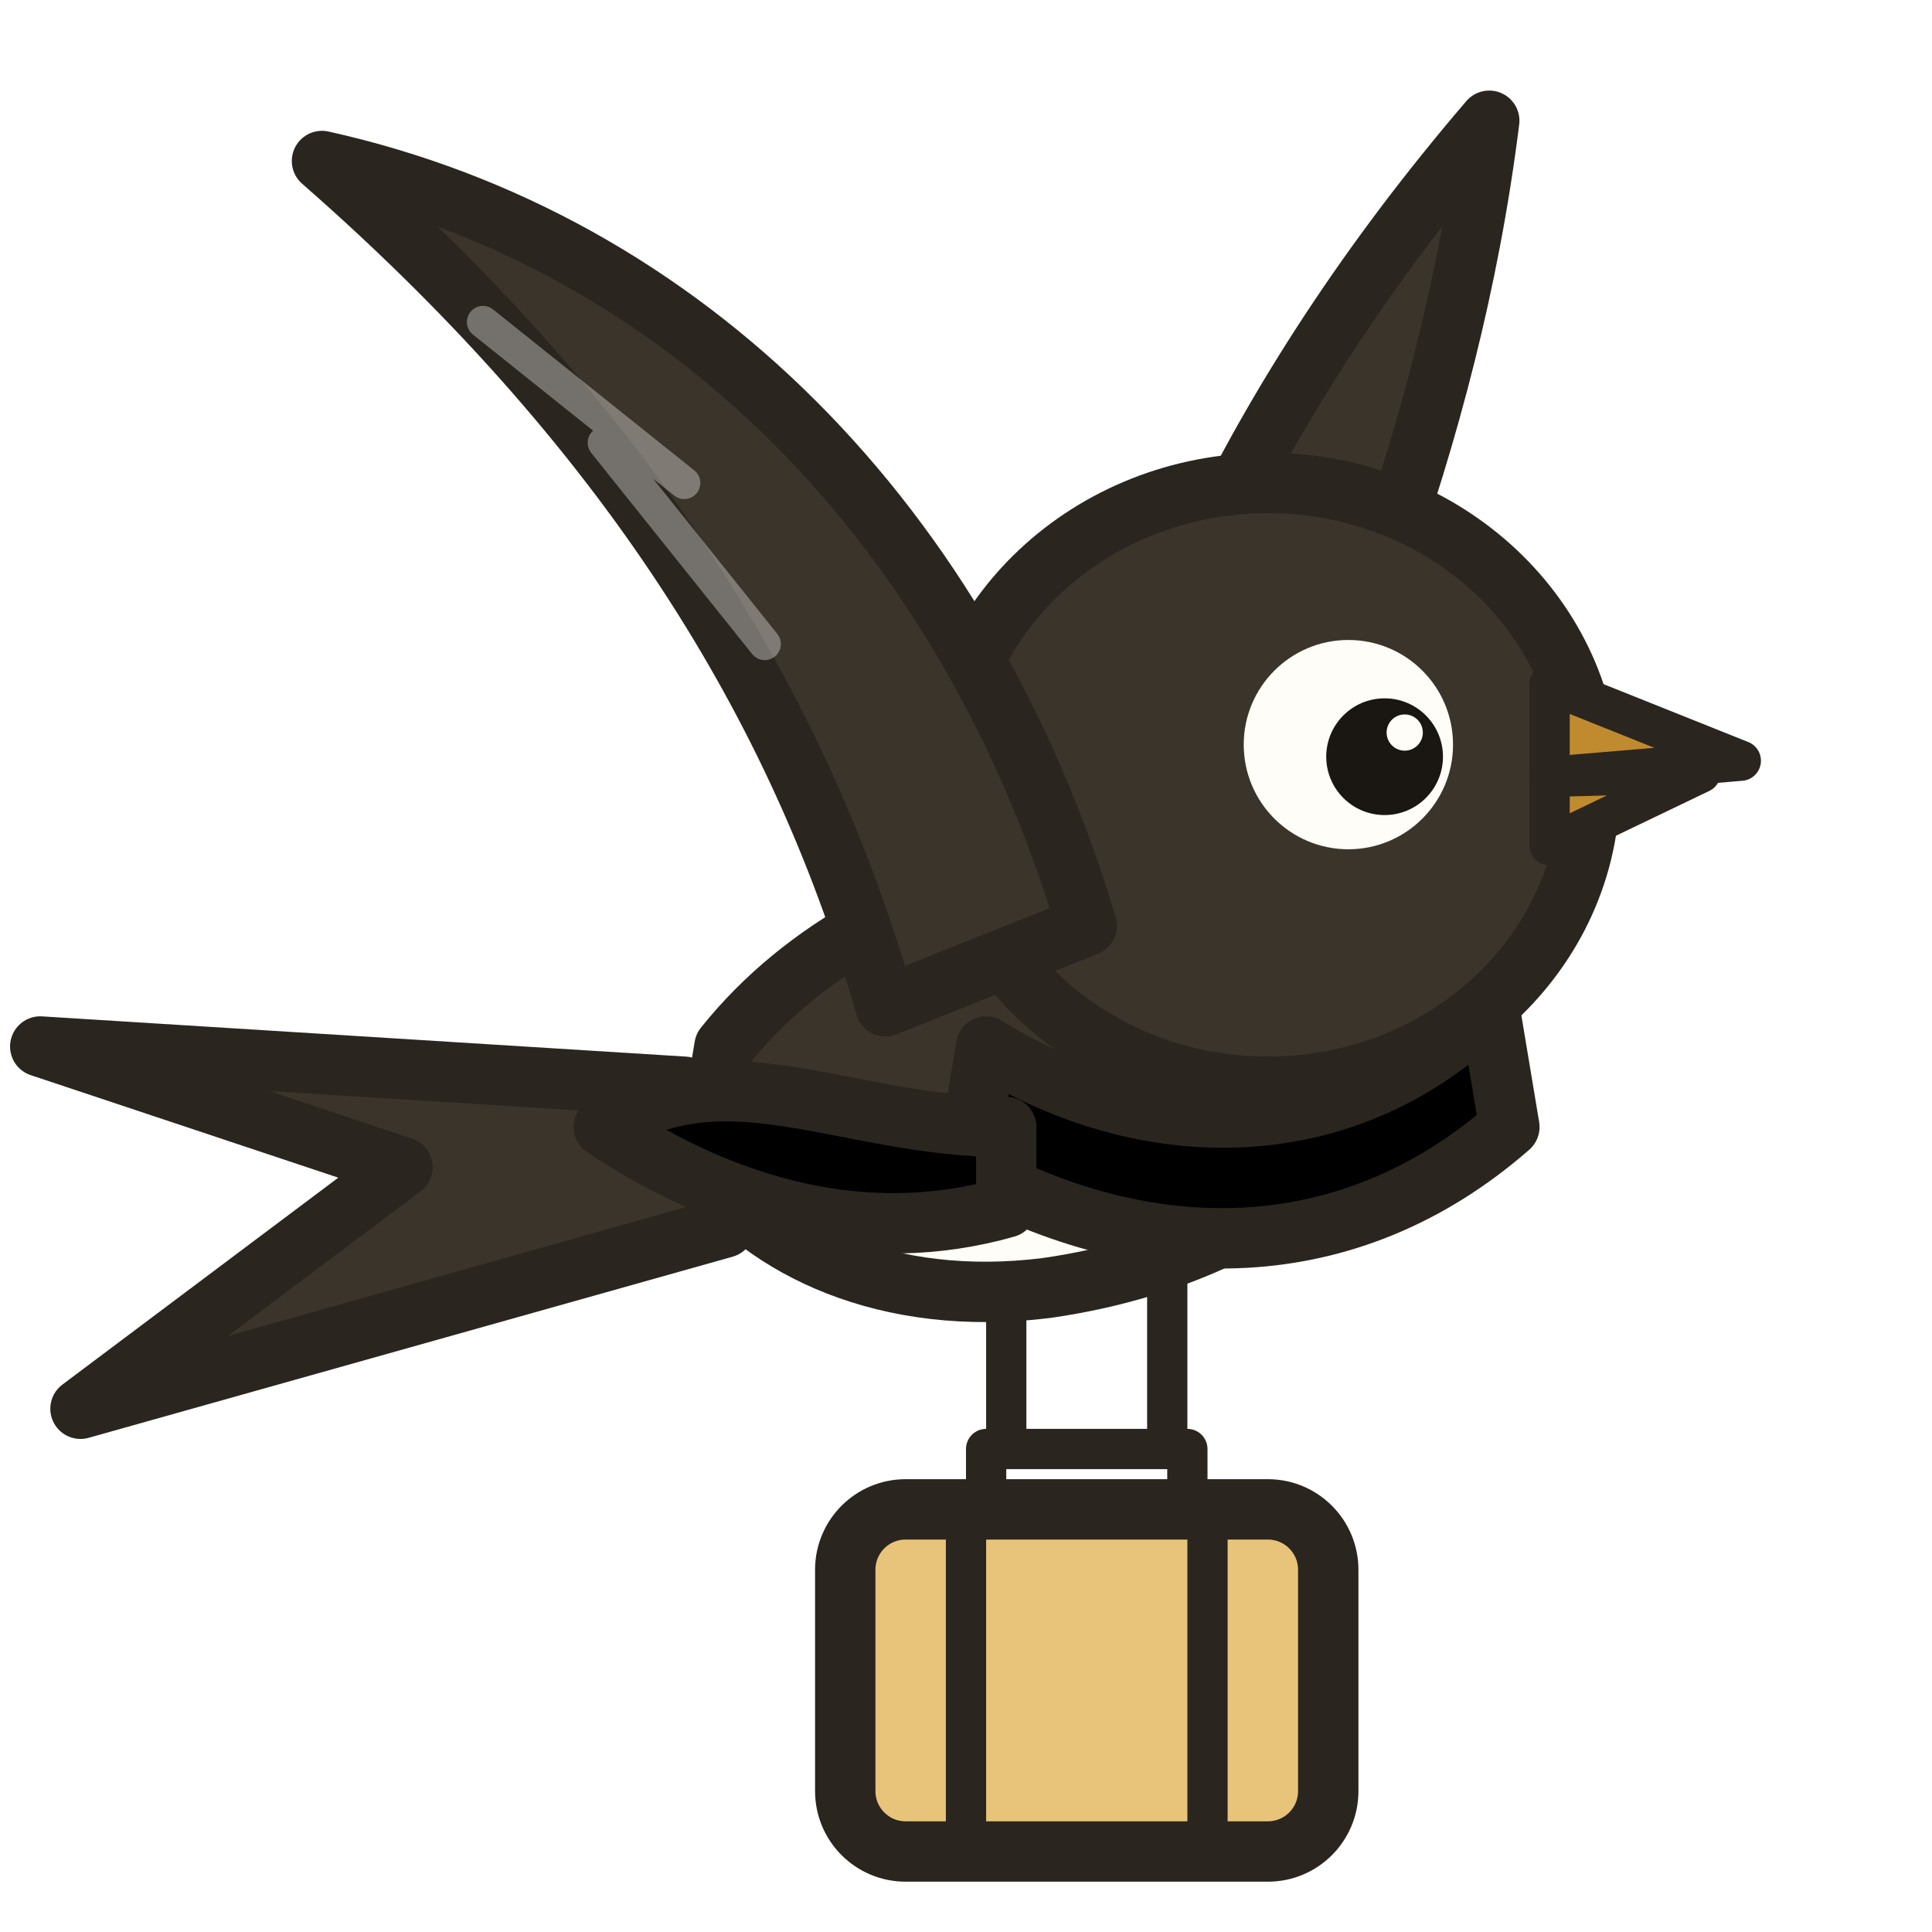
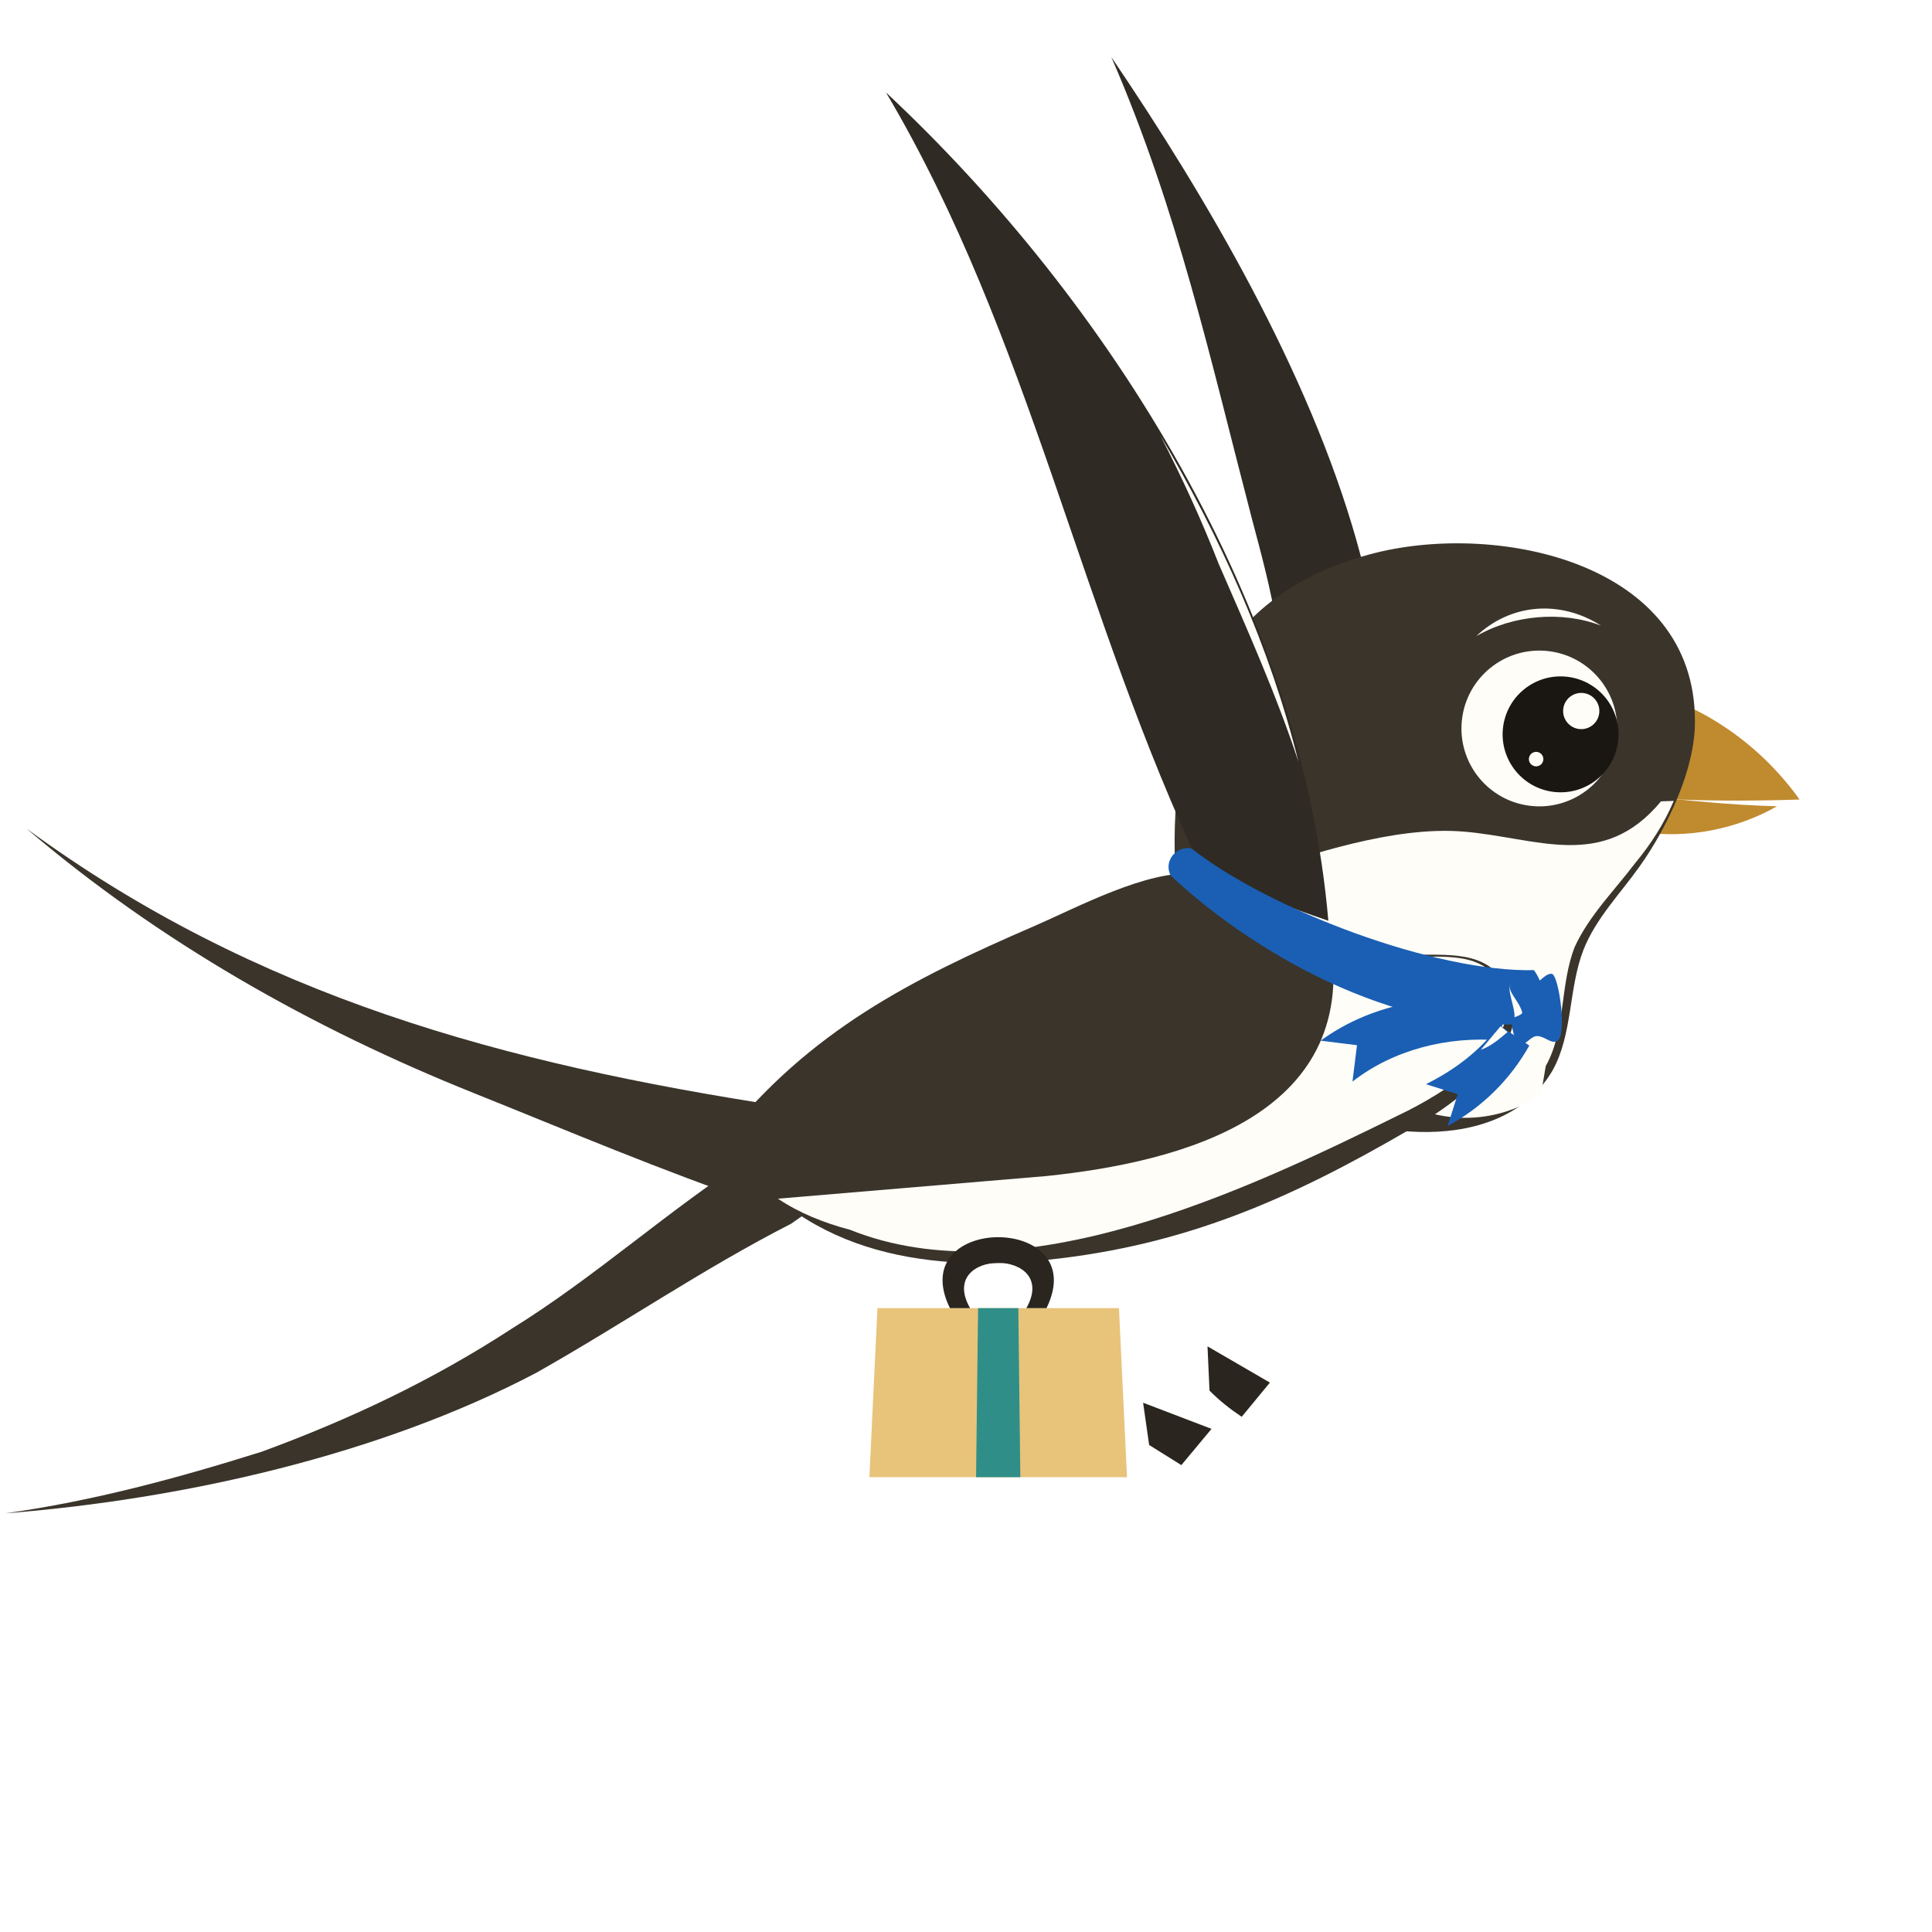
- <svg xmlns="http://www.w3.org/2000/svg" viewBox="0 0 96 96" class="plumio plumio--depart plumio--en-vol" fill="none" stroke="#2a251f" stroke-width="3" stroke-linecap="round" stroke-linejoin="round" aria-hidden="true" focusable="false">
+ <svg xmlns="http://www.w3.org/2000/svg" viewBox="0 0 96 96" class="plumio plumio--depart plumio--en-vol" color="#1a5fb4" aria-hidden="true">
  <g class="plumio-pas">
    <g class="plumio-pose">
-       <g class="plumio-souffle">
-         <g class="plumio-aile-arriere">
-           <path class="p-dos" fill="#3a342b" d="M54 46C56 34 62 20 74 6C72 22 66 36 60 48Z" />
+       <g transform="matrix(0.7092 0.5541 -0.5541 0.7092 45.9027 -20.3202)">
+         <g class="plumio-pattes p-trait" fill="#2a251f">
+           <g class="plumio-patte-arriere">
+             <path d="M54.5 67l5.2-.9-2.7 2.3c1-.2 2.1-.4 3.1-.7l-4.8 1.8z" />
+           </g>
+           <g class="plumio-patte-avant" />
        </g>
-         <g class="plumio-queue">
-           <path class="p-dos" fill="#3a342b" d="M34 54L2 52L20 58L4 70L36 61Z" />
-         </g>
-         <g class="plumio-corps">
-           <path class="p-plein p-dos" fill="#3a342b" stroke="none" d="M36 52C44 42 60 40 70 44C74 52 66 62 52 64C44 65 38 62 35 58Z" />
-           <path class="p-plein p-ventre" fill="#fffdf8" stroke="none" d="M35 58C38 62 44 65 52 64C66 62 74 52 70 44C64 52 50 58 35 58Z" />
-           <path class="p-vide" fill="none" d="M36 52C44 42 60 40 70 44C74 52 66 62 52 64C44 65 38 62 35 58Z" />
-         </g>
-         <g transform="translate(6 12)">
-           <g class="plumio-tete">
-             <g class="plumio-tete-regard">
-               <g class="plumio-tete-pose">
-                 <ellipse class="p-dos" fill="#3a342b" cx="57" cy="27" rx="16" ry="15" />
-                 <g class="plumio-oeil">
-                   <circle class="p-plein p-ventre" fill="#fffdf8" stroke="none" cx="61" cy="25" r="5.2" />
-                   <g class="plumio-pupille">
-                     <circle class="p-plein p-vis" fill="#1a1713" stroke="none" cx="62.8" cy="25.6" r="2.9" />
-                     <circle class="p-plein p-ventre" fill="#fffdf8" stroke="none" cx="63.8" cy="24.4" r=".9" />
+         <g class="plumio-buste">
+           <g class="plumio-souffle p-dos" fill="#3a342b">
+             <g class="plumio-aile-arriere p-aile" fill="#2f2a23">
+               <path d="M62.5 42.7c-.6 1-1.7 1.7-2.9 1.7-3-.1-4-3.7-5.3-6.5-1.8-3.7-5.2-6.2-8.5-8.7-7.2-5.5-13.7-10.9-21.8-15.3 9 2.9 19.3 7 27.1 12.7 3.4 2.5 14.3 11.1 11.4 16.1z" />
+             </g>
+             <g class="plumio-queue">
+               <g class="plumio-queue-vie">
+                 <g transform="rotate(-30 46 75.5)">
+                   <g class="plumio-filet-haut">
+                     <g transform="rotate(18 46.2 74)">
+                       <path d="M52.2 70.5l.8 3.4c-1.6.7-3.3 1.6-5 2.2-5.5.7-11.3 1-16.8 1.4-9.6.7-19.3.1-28.6-2.3 15.5 2.8 29.4.1 44.2-4.5 1.8-.2 3.6-.1 5.4-.2z" />
+                     </g>
                  </g>
-                   <g class="plumio-paupiere">
-                     <circle class="p-plein p-dos" fill="#3a342b" stroke="none" transform="translate(0 19.4) scale(1 0) translate(0 -19.4)" cx="61" cy="25" r="5.7" />
+                   <g class="plumio-filet-bas">
+                     <g transform="rotate(-16 47.4 77.6)">
+                       <path d="M53 72.8l.8 2.8c-1.6.7-3 1.5-4.6 2.3-5.2 1.8-10 4.2-15.1 6.2-9.2 3.3-20.3 4.2-30.1 3.6 4.9 0 9.7-.6 14.5-1.4 5.1-1.1 9.9-2.6 14.6-4.8 5-2.2 9.5-5.3 14.5-7.6 1.7-.5 3.7-.8 5.4-1.1z" />
+                     </g>
+                   </g>
+                   <g class="plumio-petit-filets" opacity="0">
+                     <path d="M48 72.4l-36 2.4-2.6 1.5 2.8 1.2 36.4-1.6zm.4 4.2-35 9.4-2.2 2 3 .3 35-7.2z" />
                  </g>
                </g>
-                 <g class="plumio-bec">
-                   <path class="p-fin p-or" fill="#c08a2e" stroke-width="2" d="M71 22L80.5 25.8L71 26.6Z" />
-                   <g class="plumio-bec-bas">
-                     <path class="p-fin p-or" fill="#c08a2e" stroke-width="2" d="M71 26.6L78.5 26.4L71 30Z" />
+               </g>
+             </g>
+             <g class="plumio-tete">
+               <g class="plumio-tete-vie">
+                 <g class="plumio-tete-regard">
+                   <g transform="rotate(-32 64 45.5)">
+                     <g class="plumio-bec p-or" fill="#c08a2e">
+                       <g class="plumio-bec-bas">
+                         <path d="M80.2 35c2.5 0 5 0 7.5-.2-2.1 1.5-4.7 2.3-7.3 2.2z" />
+                       </g>
+                       <path d="M79.8 29.2c3.5.6 6.7 2.4 9.1 5.1-2.9.4-5.8.7-8.7.8z" />
+                     </g>
+                     <path d="M55 41.6c-1.2-8.2.7-15.3 9.2-18.4 6.6-2.4 17.6-1.3 18.5 7.4 .3 2.6-.9 6-2.2 8.3-.9 1.6-2.1 3.1-2.6 4.9-.6 2.2-.1 4.7-1 6.8-2.3 5.1-10.2 4.9-14.4 2.8-5.1-2.5-6.7-6.5-7.5-11.8z" />
+                     <path class="p-ventre" fill="#fffdf8" d="M81.3 35.2l.7-.1c-.4 1.3-1 2.5-1.8 3.7-.9 1.5-2.2 3.1-2.8 4.9-.6 2.2 0 4.6-.9 6.7l-.1 1.6c-2.4 2-5.7 2.3-8.4.8s-3.8-4-5.4-6.4c-1.1-1.7-2.3-3.2-3.7-4.7 3.5-1.6 7.9-3.6 11.7-3.7 4.1-.1 7.9 1.4 10.7-2.8z" />
+                     <g class="plumio-sourcil p-ventre" fill="#fffdf8">
+                       <path d="M70.2 27.2c1.7-2 4.4-2.5 6.8-1.3-2.2-.6-4.9-.1-6.8 1.3z" />
+                     </g>
+                     <g class="plumio-oeil p-ventre" fill="#fffdf8">
+                       <circle cx="74.2" cy="31.9" r="4.3" />
+                       <g class="plumio-pupille">
+                         <circle class="p-vis" fill="#1a1713" cx="75.4" cy="32.1" r="3.2" />
+                         <circle cx="76.4" cy="30.7" r="1" />
+                         <circle cx="74.2" cy="33.6" r=".4" />
+                       </g>
+                       <g class="plumio-paupiere" opacity="0">
+                         <circle class="p-dos" fill="#3a342b" cx="74.2" cy="31.9" r="4.8" />
+                         <path d="M70 33.5c2.4-4.2 5.8-4.3 8.4-.2-2.6-2.4-5.9-2.4-8.4.2z" />
+                       </g>
+                     </g>
                  </g>
+                 </g>
+               </g>
+             </g>
+             <path d="M43.9 74.1c.1-7.6 2.7-13.2 6.3-19.8 1.2-2.2 3-6.3 5.2-7.7 1.6-1.1 3.6-1 5.5-1.3 2.2-.2 4.4-.9 6.2-2.2s3.2-2.9 5.2-2.4c4.1 1.1 2.2 7.3 1.1 9.8-2.8 7-5.8 12.6-11.3 17.9-5.1 4.9-11.1 8.1-18.2 5.7z" />
+             <path class="p-ventre" fill="#fffdf8" d="M48.3 74.9l10.9-10.1c5.4-5.2 11.5-13.2 4.4-19.9 1.2-.3 2.5-.9 3.6-1.7 1.6-1.2 3.1-2.9 5-2.3l0 .1c3.7 1.2 1.4 6.9.3 9.1-4.1 8.5-10.3 20.9-20 23.7-1.4.6-2.8 1-4.2 1.1z" />
+             <g class="plumio-aile p-aile" fill="#2f2a23">
+               <g class="plumio-aile-vie">
+                 <g class="plumio-aile-pliee" opacity="0">
+                   <path d="M55.4 46.2c2.6-.6 5.2-1.3 7.7-2-.9 3-2 6-3.4 8.9-2 4-4.4 7.8-6.8 11.5-3.5 5.4-6.9 10.8-10.2 16.2 4.5-11.2 10-22.8 12.7-34.6z" />
+                   <path class="p-reserve" fill="#fffdf8" d="M62.7 46c-1.5 7.2-5.8 12.7-9.7 18.7 3.8-6 7.4-11.8 9.7-18.7z" />
+                 </g>
+                 <g class="plumio-aile-levee" opacity="0">
+                   <path d="M55.8 46.3c-5.1 2.5-10.3 4.9-15.6 6.8-9 3.2-18.5 5.5-27.7 8.6 7-8.6 15.7-12.4 26.1-15.3 8.2-2.3 15.8-3.8 24.2-2.3-2.3.8-4.7 1.5-7 2.2z" />
+                   <path class="p-reserve" fill="#fffdf8" d="M12.5 61.6c4.6-1.7 9.2-3.4 13.9-4.9 4.6-1.2 9.2-2.2 13.8-3.7-4.5 1.6-9.1 2.8-13.7 4.1s-9.4 2.9-14 4.5z" />
+                 </g>
+                 <g class="plumio-aile-ouverte">
+                   <path d="M55.8 46.3c-14.1-7-25.8-17.5-40.4-23.2 16.9 1.5 35.6 8.3 47.4 21-2.3.8-4.7 1.5-7 2.2z" />
+                   <path class="p-reserve" fill="#fffdf8" d="M56.1 38.2c-3.3-2.2-6.7-4-10.2-5.9-2.2-1.3-4.5-2.5-6.9-3.6 6.1 2.4 12 5.5 17.1 9.5z" />
+                 </g>
+                 <g class="plumio-aile-pointe" opacity="0">
+                   <path d="M65.4 43.8c10.5-.1 16.4-12.4 20-20.6-.6 9.2-5.9 22.5-17 22.3z" />
+                 </g>
+                 <g class="plumio-aile-battue" opacity="0">
+                   <path d="M57.2 46l6.1-2c6.5 10 7.2 23.2 5.6 34.6-3.7-11-8.3-21.5-11.7-32.6z" />
+                   <path class="p-reserve" fill="#fffdf8" d="M61.4 55c-1.1 3.8-3.5 8.4-6 11.4 2-3.3 4.4-7.9 6-11.4z" />
+                 </g>
+               </g>
+             </g>
+             <g class="plumio-foulard" fill="currentColor">
+               <g class="plumio-foulard-vie">
+                 <g transform="rotate(-32 64 45.5)">
+                   <g class="plumio-pan">
+                     <g class="plumio-pan-vie">
+                       <g transform="rotate(34 75.6 47.4)">
+                         <path d="M74 48.1l1.2 1.8c-2.4 1.7-4.2 4.2-4.8 7l-1.1-1.7-1.7 1.1c.9-3.6 3.4-6.3 6.4-8.2zm.6 1.2l2-.2c.4 2.1.2 4.3-.6 6.3l-.7-1.7-1.7.7c.7-1.6 1.1-3.3 1-5.1z" />
+                         <path class="p-reserve" fill="#fffdf8" d="M75.2 49.3c-.1.6-.2 1.2-.5 1.7l0-1.7z" />
+                       </g>
+                     </g>
+                   </g>
+                   <path d="M55.8 40.5c4.6 2.9 14.1 5.4 19.5 4.7 .7.8.9 1.8.6 2.8-6.9 1.8-15.7-1.8-21.1-5.9-.5-.8.2-1.7 1-1.6zm19.1 8.9c-.4-.1-1.2-3.4-.6-3.6 .3-.1.7.2 1 .2s.6-.7 1-.7 1.3 3.6.6 3.7c-.3.1-.6-.2-1-.2s-.6.6-1 .6z" />
+                   <path class="p-reserve" fill="#fffdf8" d="M74.5 47.9c0-.5-.6-1.5-.4-1.8-.2.4.6.9.8 1.5 0 .1-.2.2-.4.3z" />
                </g>
              </g>
            </g>
          </g>
        </g>
-         <g class="plumio-foulard" transform="translate(6 12)">
-           <path fill="currentColor" d="M43 40C51 45 61 45 68 38L69 44C61 51 51 51 42 46Z" />
-           <g class="plumio-pan">
-             <path fill="currentColor" d="M44 44C36 44 30 40 24 44C30 48 37 50 44 48Z" />
-           </g>
-         </g>
-         <g class="plumio-aile">
-           <path class="p-dos" fill="#3a342b" d="M44 50C40 36 32 22 16 8C34 12 48 26 54 46Z" />
-           <path class="p-vide p-ligne" stroke="#fffdf8" stroke-width="1.6" stroke-opacity=".35" fill="none" d="M30 22L38 32M24 16L34 24" />
-         </g>
-         <g class="plumio-objet">
-           <path class="p-vide p-fin" stroke-width="2" fill="none" d="M50 64L50 72M58 63L58 71" />
-           <path class="p-vide p-fin" stroke-width="2" fill="none" d="M49 76V72H59V76" />
-           <rect class="p-kraft" fill="#e8c37a" x="42" y="75" width="24" height="17" rx="3" />
-           <path class="p-vide p-fin" stroke-width="2" fill="none" d="M48 75V92M60 75V92" />
-         </g>
      </g>
+       <g class="plumio-objet">
+         <path class="p-kraft" fill="#e8c37a" d="M43.6 65l12 0 .4 8.4-12.8 0z" />
+         <path class="p-trait" fill="#2a251f" d="M47.2 65c-2.3-4.7 7.1-4.7 4.8 0l-1 0c1.7-3-4.5-3-2.8 0z" />
+         <path class="p-lagon" fill="#2f8f88" d="M48.6 65l2 0 .1 8.4-2.2 0z" />
+       </g>
+       <path class="p-trait" fill="#2a251f" d="M56.8 69.7l3.4 1.3-1.5 1.8-1.6-1zM60 66.9l3.1 1.8-1.4 1.7c-.6-.4-1.1-.8-1.6-1.3z" />
    </g>
  </g>
</svg>
